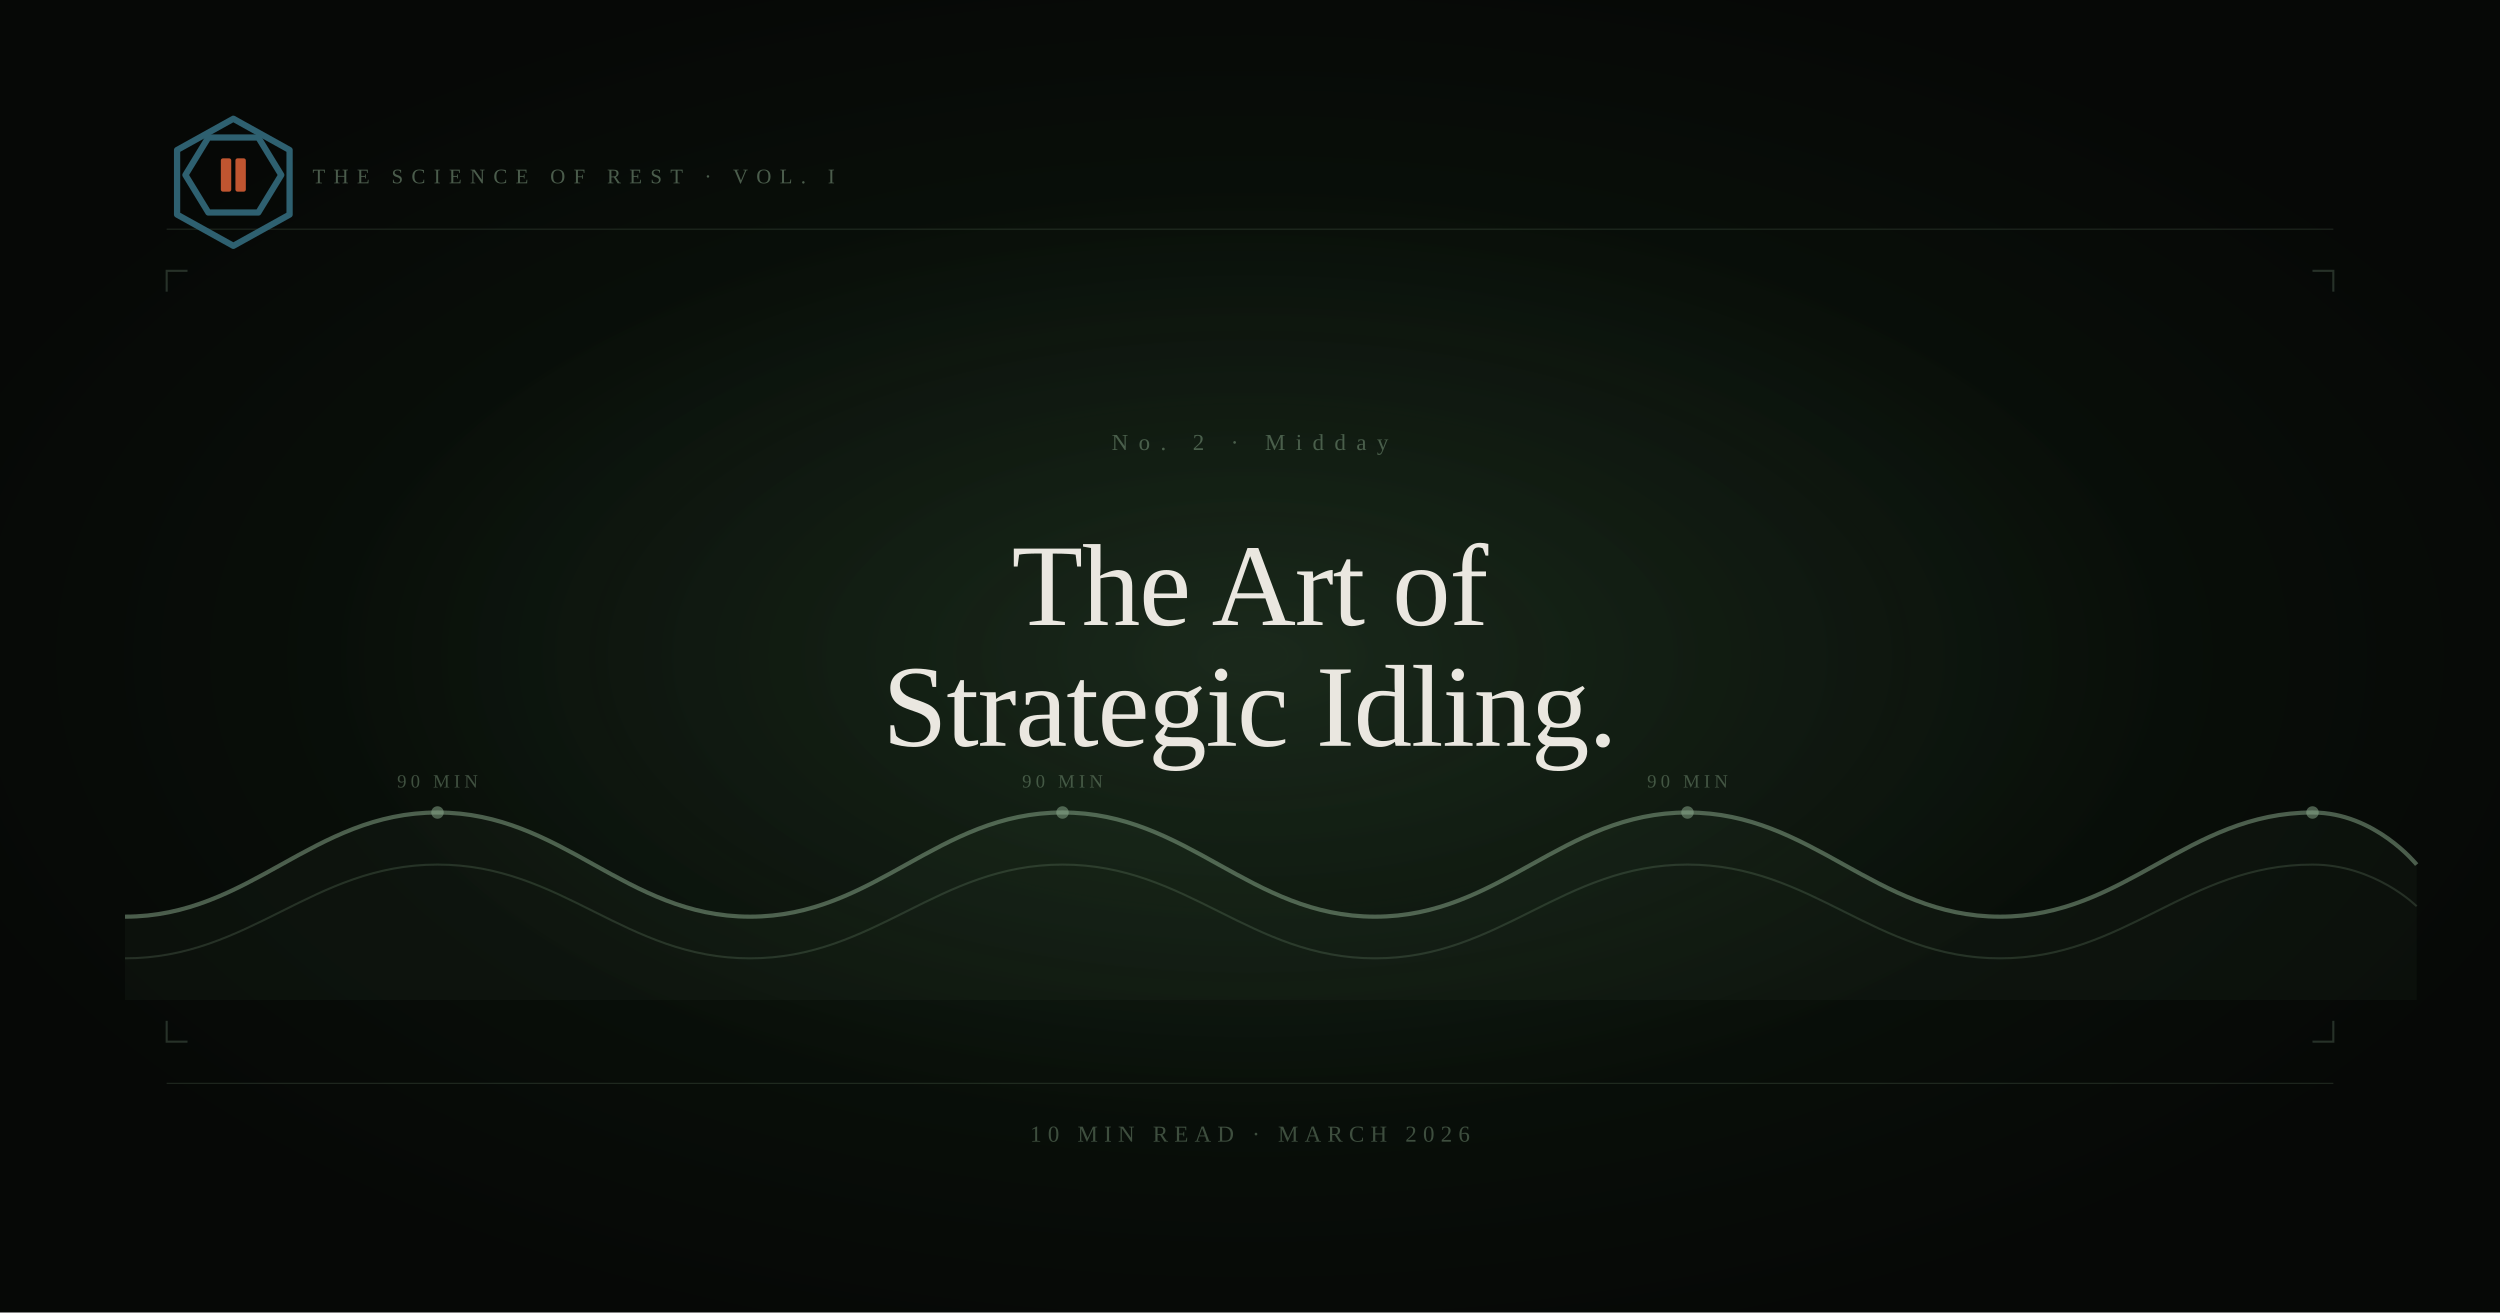
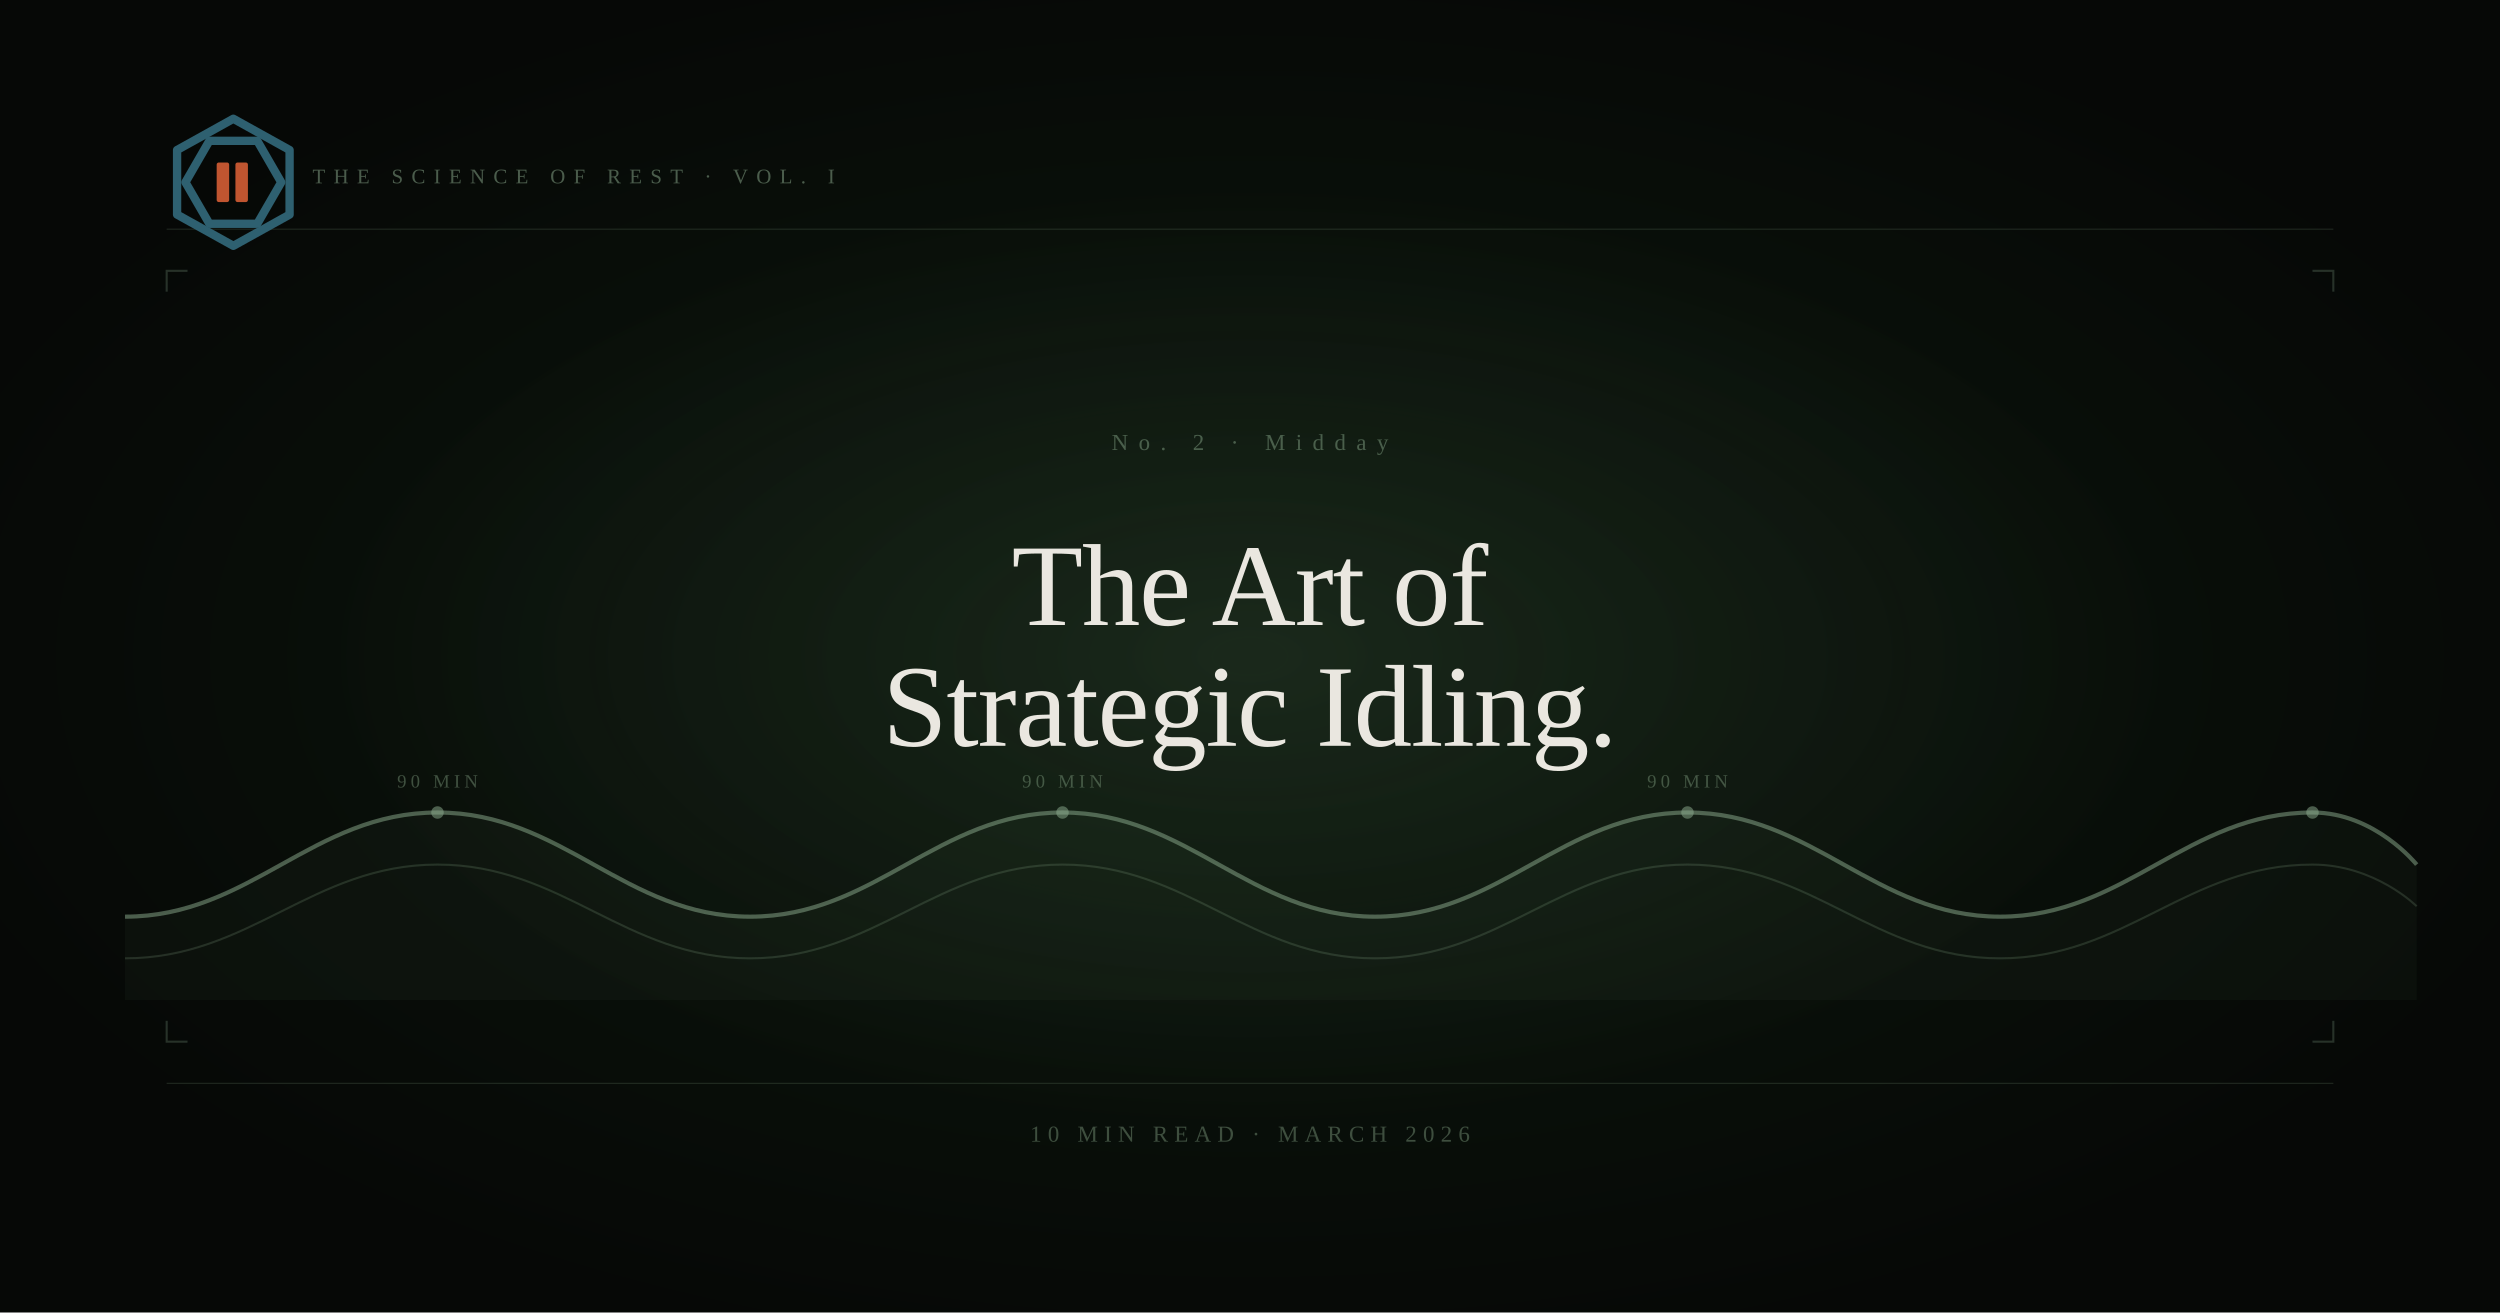
<svg xmlns="http://www.w3.org/2000/svg" viewBox="0 0 1200 630" width="1200" height="630">
  <defs>
    <radialGradient id="midglow" cx="50%" cy="50%" r="55%">
      <stop offset="0%" stop-color="#0d1a0e" stop-opacity="1" />
      <stop offset="100%" stop-color="#060806" stop-opacity="1" />
    </radialGradient>
    <radialGradient id="sage-orb" cx="50%" cy="50%" r="50%">
      <stop offset="0%" stop-color="#8FAF90" stop-opacity="0.1" />
      <stop offset="100%" stop-color="#8FAF90" stop-opacity="0" />
    </radialGradient>
  </defs>
  <rect width="1200" height="630" fill="url(#midglow)" />
  <ellipse cx="600" cy="315" rx="450" ry="220" fill="url(#sage-orb)" />
  <line x1="80" y1="110" x2="1120" y2="110" stroke="#8FAF90" stroke-width="0.5" stroke-opacity="0.2" />
  <line x1="80" y1="520" x2="1120" y2="520" stroke="#8FAF90" stroke-width="0.5" stroke-opacity="0.2" />
  <path d="M 60,440 C 120,440 150,390 210,390 C 270,390 300,440 360,440 C 420,440 450,390 510,390 C 570,390 600,440 660,440 C 720,440 750,390 810,390 C 870,390 900,440 960,440 C 1020,440 1050,390 1110,390 C 1140,390 1160,415 1160,415" fill="none" stroke="#8FAF90" stroke-width="2" stroke-opacity="0.5" />
  <path d="M 60,460 C 120,460 150,415 210,415 C 270,415 300,460 360,460 C 420,460 450,415 510,415 C 570,415 600,460 660,460 C 720,460 750,415 810,415 C 870,415 900,460 960,460 C 1020,460 1050,415 1110,415 C 1140,415 1160,435 1160,435" fill="none" stroke="#8FAF90" stroke-width="1" stroke-opacity="0.2" />
  <path d="M 60,440 C 120,440 150,390 210,390 C 270,390 300,440 360,440 C 420,440 450,390 510,390 C 570,390 600,440 660,440 C 720,440 750,390 810,390 C 870,390 900,440 960,440 C 1020,440 1050,390 1110,390 C 1140,390 1160,415 1160,415 L 1160,480 L 60,480 Z" fill="#8FAF90" fill-opacity="0.04" />
  <circle cx="210" cy="390" r="3" fill="#8FAF90" fill-opacity="0.5" />
  <circle cx="510" cy="390" r="3" fill="#8FAF90" fill-opacity="0.5" />
  <circle cx="810" cy="390" r="3" fill="#8FAF90" fill-opacity="0.5" />
  <circle cx="1110" cy="390" r="3" fill="#8FAF90" fill-opacity="0.5" />
  <text x="210" y="378" font-family="Georgia, 'Times New Roman', serif" font-size="9" fill="#8FAF90" fill-opacity="0.4" letter-spacing="2" text-anchor="middle">90 MIN</text>
  <text x="510" y="378" font-family="Georgia, 'Times New Roman', serif" font-size="9" fill="#8FAF90" fill-opacity="0.4" letter-spacing="2" text-anchor="middle">90 MIN</text>
  <text x="810" y="378" font-family="Georgia, 'Times New Roman', serif" font-size="9" fill="#8FAF90" fill-opacity="0.4" letter-spacing="2" text-anchor="middle">90 MIN</text>
  <g transform="translate(80, 52)">
-     <polygon points="32,5 59,20 59,51 32,66 5,51 5,20" fill="none" stroke="#2E6070" stroke-width="3" stroke-linejoin="round" />
-     <polygon points="44,14 55,32 44,50 20,50 9,32 20,14" fill="none" stroke="#2E6070" stroke-width="3" stroke-linejoin="round" />
-     <rect x="26" y="24" width="5" height="16" rx="1" fill="#C05530" />
-     <rect x="33" y="24" width="5" height="16" rx="1" fill="#C05530" />
+     <polygon points="32,5 59,20 59,51 32,66 5,51 5,20" fill="none" stroke="#2E6070" stroke-width="4" stroke-linejoin="round" />
+     <polygon points="55,35.5 43.5,15.6 20.5,15.6 9,35.5 20.5,55.4 43.5,55.4" fill="none" stroke="#2E6070" stroke-width="4" stroke-linejoin="round" />
+     <rect x="24" y="26" width="6" height="19" rx="1" fill="#C05530" />
+     <rect x="33" y="26" width="6" height="19" rx="1" fill="#C05530" />
  </g>
  <text x="150" y="88" font-family="Georgia, 'Times New Roman', serif" font-size="10" fill="#8FAF90" fill-opacity="0.5" letter-spacing="4">THE SCIENCE OF REST · VOL. I</text>
  <text x="600" y="216" font-family="Georgia, 'Times New Roman', serif" font-size="11" fill="#8FAF90" fill-opacity="0.45" letter-spacing="5" text-anchor="middle">No. 2 · Midday</text>
  <text x="600" y="300" font-family="Georgia, 'Times New Roman', serif" font-size="56" fill="#F0EDE6" fill-opacity="0.97" letter-spacing="-0.5" text-anchor="middle">The Art of</text>
  <text x="600" y="358" font-family="Georgia, 'Times New Roman', serif" font-size="56" fill="#F0EDE6" fill-opacity="0.97" letter-spacing="-0.5" text-anchor="middle">Strategic Idling.</text>
  <text x="600" y="548" font-family="Georgia, 'Times New Roman', serif" font-size="11" fill="#8FAF90" fill-opacity="0.4" letter-spacing="3" text-anchor="middle">10 MIN READ · MARCH 2026</text>
  <path d="M80,140 L80,130 L90,130" fill="none" stroke="#8FAF90" stroke-width="1" stroke-opacity="0.25" />
  <path d="M1120,140 L1120,130 L1110,130" fill="none" stroke="#8FAF90" stroke-width="1" stroke-opacity="0.25" />
  <path d="M80,490 L80,500 L90,500" fill="none" stroke="#8FAF90" stroke-width="1" stroke-opacity="0.25" />
  <path d="M1120,490 L1120,500 L1110,500" fill="none" stroke="#8FAF90" stroke-width="1" stroke-opacity="0.25" />
</svg>
